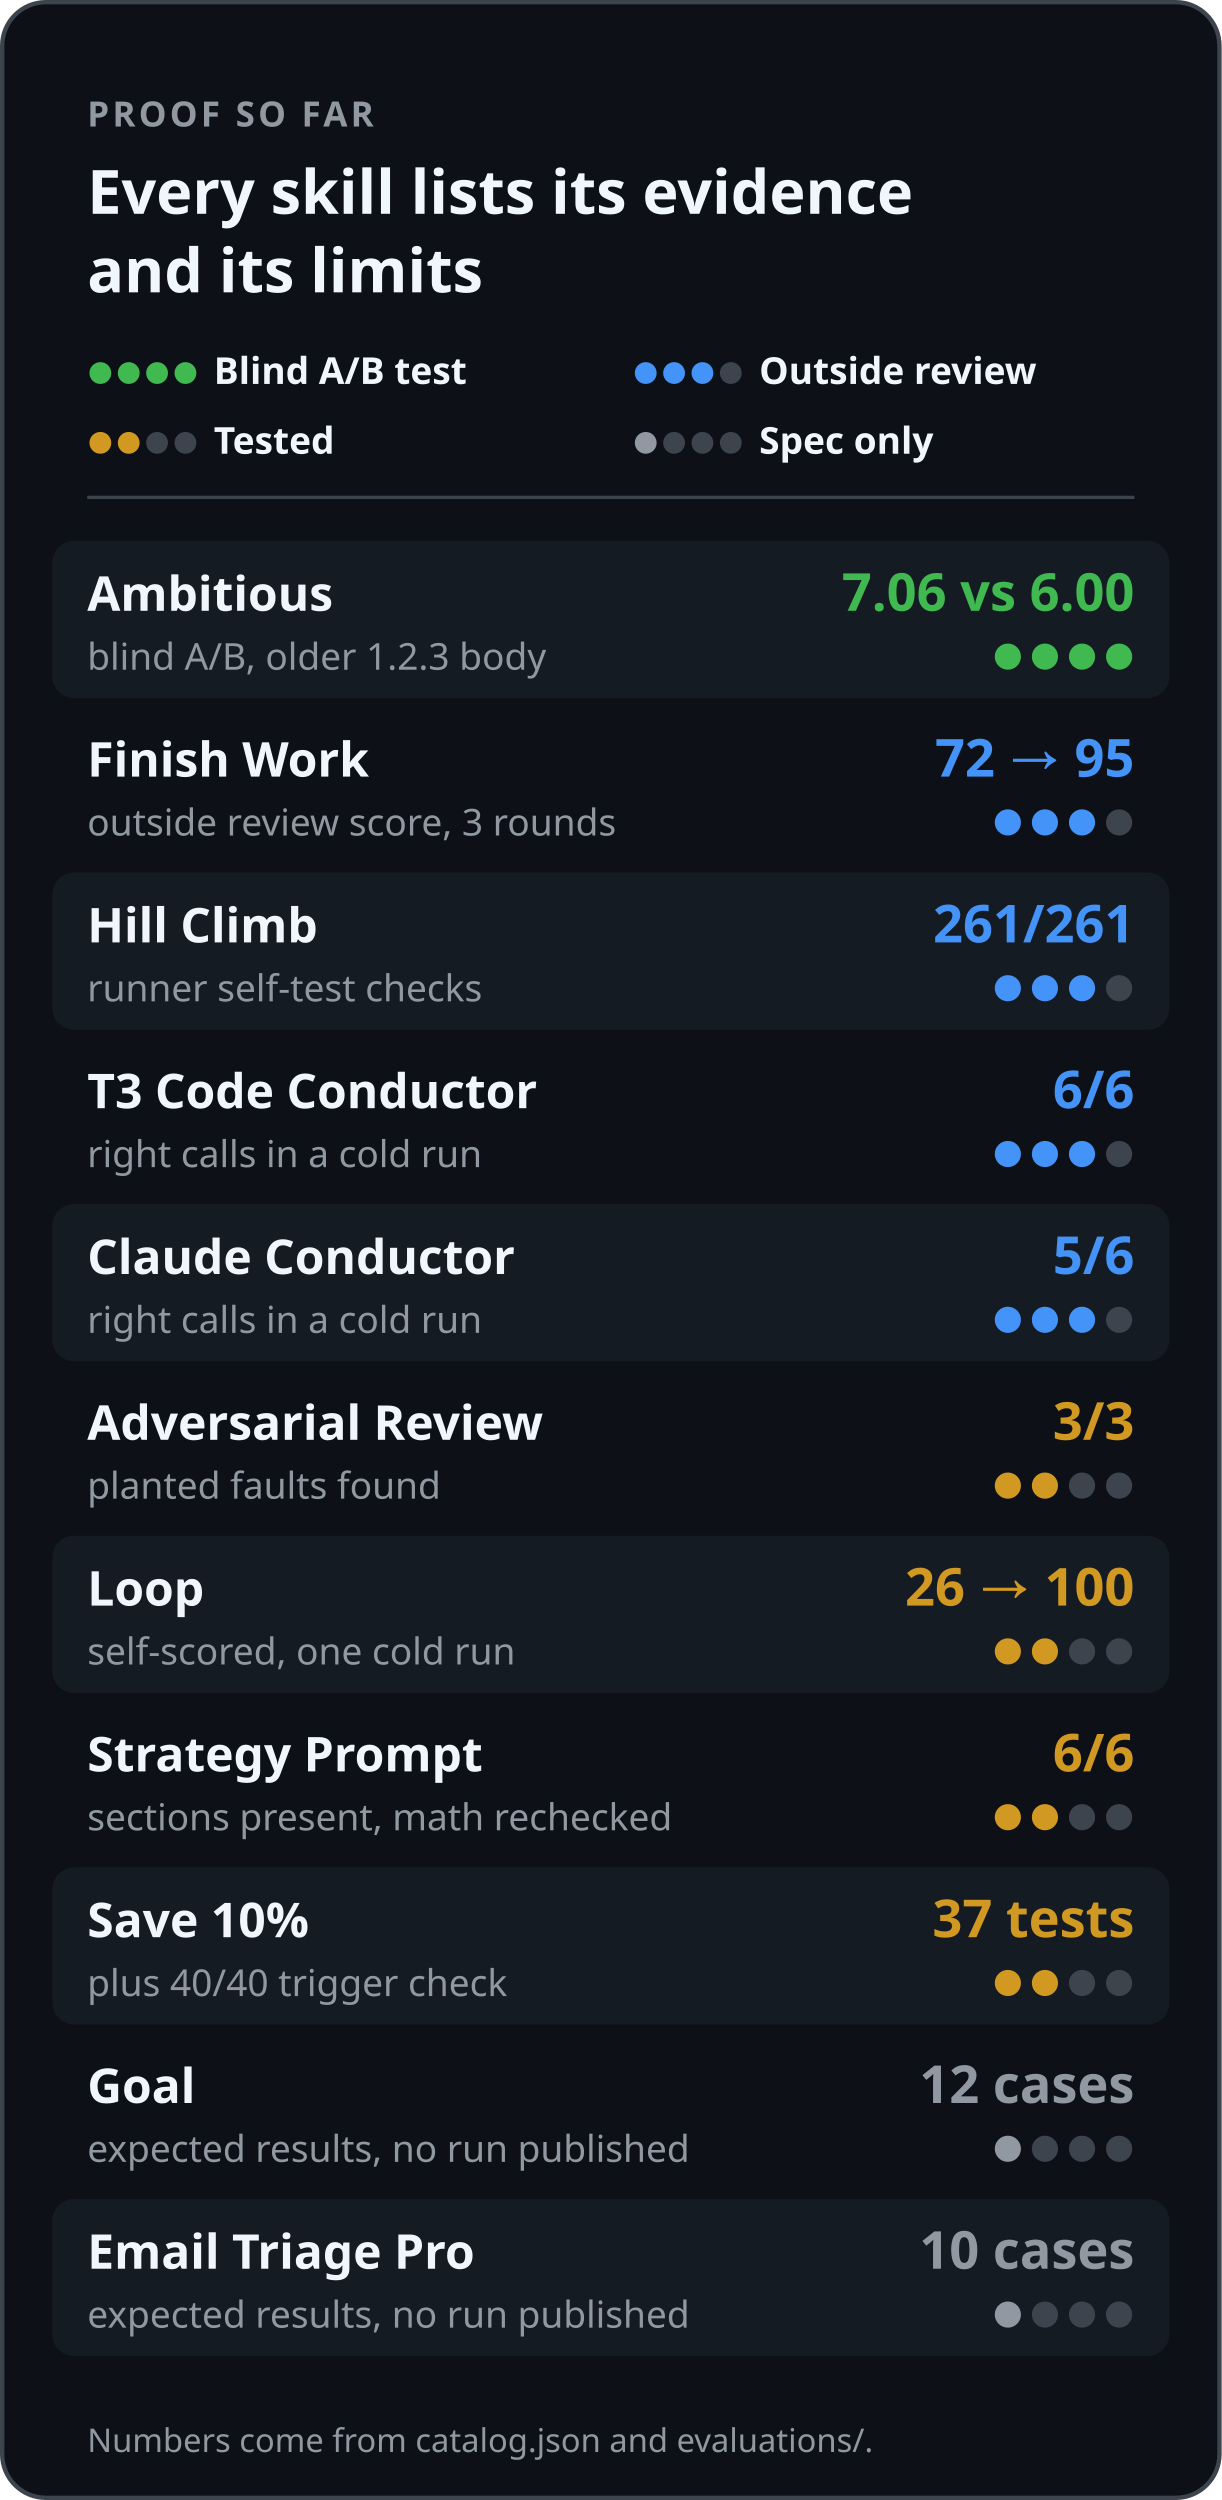
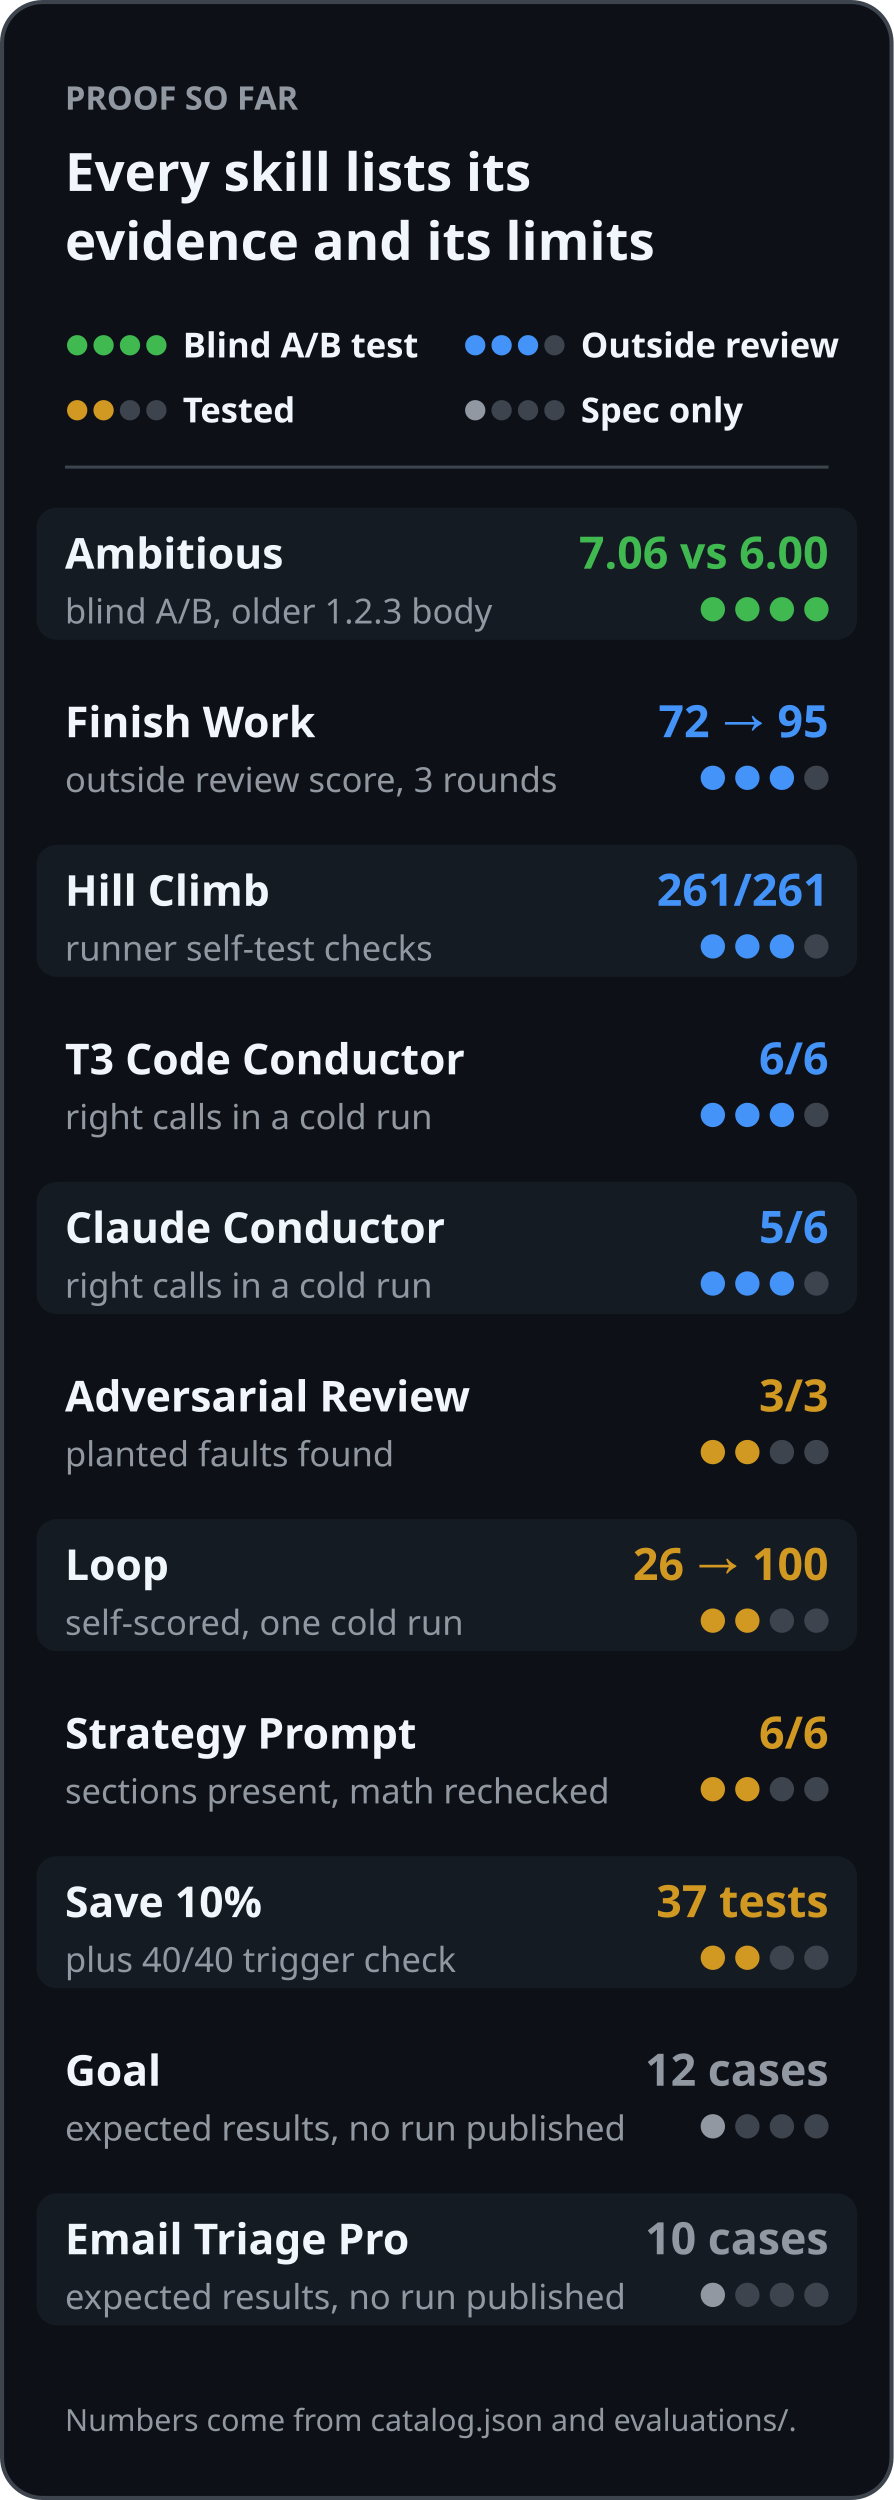
- <svg xmlns="http://www.w3.org/2000/svg" width="560" height="1146" viewBox="0 0 560 1146" role="img" aria-labelledby="t d">
-   <rect x="1" y="1" width="558" height="1144" rx="20" fill="#0d1117" stroke="#3d444d" stroke-width="2" />
-   <text x="40" y="58" font-family="-apple-system, BlinkMacSystemFont, 'Segoe UI', 'Noto Sans', Helvetica, Arial, sans-serif" font-size="16" font-weight="600" fill="#9198a1" text-anchor="start" letter-spacing="1.5">PROOF SO FAR</text>
-   <text x="40" y="98" font-family="-apple-system, BlinkMacSystemFont, 'Segoe UI', 'Noto Sans', Helvetica, Arial, sans-serif" font-size="28" font-weight="700" fill="#f0f6fc" text-anchor="start">Every skill lists its evidence</text>
-   <text x="40" y="134" font-family="-apple-system, BlinkMacSystemFont, 'Segoe UI', 'Noto Sans', Helvetica, Arial, sans-serif" font-size="28" font-weight="700" fill="#f0f6fc" text-anchor="start">and its limits</text>
-   <circle cx="46" cy="171" r="5" fill="#3fb950" />
-   <circle cx="59" cy="171" r="5" fill="#3fb950" />
-   <circle cx="72" cy="171" r="5" fill="#3fb950" />
-   <circle cx="85" cy="171" r="5" fill="#3fb950" />
-   <text x="98" y="176" font-family="-apple-system, BlinkMacSystemFont, 'Segoe UI', 'Noto Sans', Helvetica, Arial, sans-serif" font-size="17" font-weight="600" fill="#f0f6fc" text-anchor="start">Blind A/B test</text>
-   <circle cx="296" cy="171" r="5" fill="#4493f8" />
-   <circle cx="309" cy="171" r="5" fill="#4493f8" />
-   <circle cx="322" cy="171" r="5" fill="#4493f8" />
-   <circle cx="335" cy="171" r="5" fill="#3d444d" />
-   <text x="348" y="176" font-family="-apple-system, BlinkMacSystemFont, 'Segoe UI', 'Noto Sans', Helvetica, Arial, sans-serif" font-size="17" font-weight="600" fill="#f0f6fc" text-anchor="start">Outside review</text>
-   <circle cx="46" cy="203" r="5" fill="#d29922" />
-   <circle cx="59" cy="203" r="5" fill="#d29922" />
-   <circle cx="72" cy="203" r="5" fill="#3d444d" />
-   <circle cx="85" cy="203" r="5" fill="#3d444d" />
-   <text x="98" y="208" font-family="-apple-system, BlinkMacSystemFont, 'Segoe UI', 'Noto Sans', Helvetica, Arial, sans-serif" font-size="17" font-weight="600" fill="#f0f6fc" text-anchor="start">Tested</text>
-   <circle cx="296" cy="203" r="5" fill="#9198a1" />
-   <circle cx="309" cy="203" r="5" fill="#3d444d" />
-   <circle cx="322" cy="203" r="5" fill="#3d444d" />
-   <circle cx="335" cy="203" r="5" fill="#3d444d" />
-   <text x="348" y="208" font-family="-apple-system, BlinkMacSystemFont, 'Segoe UI', 'Noto Sans', Helvetica, Arial, sans-serif" font-size="17" font-weight="600" fill="#f0f6fc" text-anchor="start">Spec only</text>
-   <line x1="40" y1="228" x2="520" y2="228" stroke="#3d444d" stroke-width="1.5" />
-   <rect x="24" y="248" width="512" height="72" rx="10" fill="#151b23" />
-   <text x="40" y="280" font-family="-apple-system, BlinkMacSystemFont, 'Segoe UI', 'Noto Sans', Helvetica, Arial, sans-serif" font-size="22" font-weight="700" fill="#f0f6fc" text-anchor="start">Ambitious</text>
-   <text x="520" y="280" font-family="-apple-system, BlinkMacSystemFont, 'Segoe UI', 'Noto Sans', Helvetica, Arial, sans-serif" font-size="24" font-weight="700" fill="#3fb950" text-anchor="end">7.06 vs 6.00</text>
-   <text x="40" y="307" font-family="-apple-system, BlinkMacSystemFont, 'Segoe UI', 'Noto Sans', Helvetica, Arial, sans-serif" font-size="17" font-weight="400" fill="#9198a1" text-anchor="start">blind A/B, older 1.2.3 body</text>
-   <circle cx="462" cy="301" r="6" fill="#3fb950" />
-   <circle cx="479" cy="301" r="6" fill="#3fb950" />
-   <circle cx="496" cy="301" r="6" fill="#3fb950" />
-   <circle cx="513" cy="301" r="6" fill="#3fb950" />
-   <text x="40" y="356" font-family="-apple-system, BlinkMacSystemFont, 'Segoe UI', 'Noto Sans', Helvetica, Arial, sans-serif" font-size="22" font-weight="700" fill="#f0f6fc" text-anchor="start">Finish Work</text>
-   <text x="520" y="356" font-family="-apple-system, BlinkMacSystemFont, 'Segoe UI', 'Noto Sans', Helvetica, Arial, sans-serif" font-size="24" font-weight="700" fill="#4493f8" text-anchor="end">72 → 95</text>
-   <text x="40" y="383" font-family="-apple-system, BlinkMacSystemFont, 'Segoe UI', 'Noto Sans', Helvetica, Arial, sans-serif" font-size="17" font-weight="400" fill="#9198a1" text-anchor="start">outside review score, 3 rounds</text>
-   <circle cx="462" cy="377" r="6" fill="#4493f8" />
-   <circle cx="479" cy="377" r="6" fill="#4493f8" />
-   <circle cx="496" cy="377" r="6" fill="#4493f8" />
-   <circle cx="513" cy="377" r="6" fill="#3d444d" />
-   <rect x="24" y="400" width="512" height="72" rx="10" fill="#151b23" />
-   <text x="40" y="432" font-family="-apple-system, BlinkMacSystemFont, 'Segoe UI', 'Noto Sans', Helvetica, Arial, sans-serif" font-size="22" font-weight="700" fill="#f0f6fc" text-anchor="start">Hill Climb</text>
-   <text x="520" y="432" font-family="-apple-system, BlinkMacSystemFont, 'Segoe UI', 'Noto Sans', Helvetica, Arial, sans-serif" font-size="24" font-weight="700" fill="#4493f8" text-anchor="end">261/261</text>
-   <text x="40" y="459" font-family="-apple-system, BlinkMacSystemFont, 'Segoe UI', 'Noto Sans', Helvetica, Arial, sans-serif" font-size="17" font-weight="400" fill="#9198a1" text-anchor="start">runner self-test checks</text>
-   <circle cx="462" cy="453" r="6" fill="#4493f8" />
-   <circle cx="479" cy="453" r="6" fill="#4493f8" />
-   <circle cx="496" cy="453" r="6" fill="#4493f8" />
-   <circle cx="513" cy="453" r="6" fill="#3d444d" />
-   <text x="40" y="508" font-family="-apple-system, BlinkMacSystemFont, 'Segoe UI', 'Noto Sans', Helvetica, Arial, sans-serif" font-size="22" font-weight="700" fill="#f0f6fc" text-anchor="start">T3 Code Conductor</text>
-   <text x="520" y="508" font-family="-apple-system, BlinkMacSystemFont, 'Segoe UI', 'Noto Sans', Helvetica, Arial, sans-serif" font-size="24" font-weight="700" fill="#4493f8" text-anchor="end">6/6</text>
-   <text x="40" y="535" font-family="-apple-system, BlinkMacSystemFont, 'Segoe UI', 'Noto Sans', Helvetica, Arial, sans-serif" font-size="17" font-weight="400" fill="#9198a1" text-anchor="start">right calls in a cold run</text>
-   <circle cx="462" cy="529" r="6" fill="#4493f8" />
-   <circle cx="479" cy="529" r="6" fill="#4493f8" />
-   <circle cx="496" cy="529" r="6" fill="#4493f8" />
-   <circle cx="513" cy="529" r="6" fill="#3d444d" />
-   <rect x="24" y="552" width="512" height="72" rx="10" fill="#151b23" />
-   <text x="40" y="584" font-family="-apple-system, BlinkMacSystemFont, 'Segoe UI', 'Noto Sans', Helvetica, Arial, sans-serif" font-size="22" font-weight="700" fill="#f0f6fc" text-anchor="start">Claude Conductor</text>
-   <text x="520" y="584" font-family="-apple-system, BlinkMacSystemFont, 'Segoe UI', 'Noto Sans', Helvetica, Arial, sans-serif" font-size="24" font-weight="700" fill="#4493f8" text-anchor="end">5/6</text>
-   <text x="40" y="611" font-family="-apple-system, BlinkMacSystemFont, 'Segoe UI', 'Noto Sans', Helvetica, Arial, sans-serif" font-size="17" font-weight="400" fill="#9198a1" text-anchor="start">right calls in a cold run</text>
-   <circle cx="462" cy="605" r="6" fill="#4493f8" />
-   <circle cx="479" cy="605" r="6" fill="#4493f8" />
-   <circle cx="496" cy="605" r="6" fill="#4493f8" />
-   <circle cx="513" cy="605" r="6" fill="#3d444d" />
-   <text x="40" y="660" font-family="-apple-system, BlinkMacSystemFont, 'Segoe UI', 'Noto Sans', Helvetica, Arial, sans-serif" font-size="22" font-weight="700" fill="#f0f6fc" text-anchor="start">Adversarial Review</text>
-   <text x="520" y="660" font-family="-apple-system, BlinkMacSystemFont, 'Segoe UI', 'Noto Sans', Helvetica, Arial, sans-serif" font-size="24" font-weight="700" fill="#d29922" text-anchor="end">3/3</text>
-   <text x="40" y="687" font-family="-apple-system, BlinkMacSystemFont, 'Segoe UI', 'Noto Sans', Helvetica, Arial, sans-serif" font-size="17" font-weight="400" fill="#9198a1" text-anchor="start">planted faults found</text>
-   <circle cx="462" cy="681" r="6" fill="#d29922" />
-   <circle cx="479" cy="681" r="6" fill="#d29922" />
-   <circle cx="496" cy="681" r="6" fill="#3d444d" />
-   <circle cx="513" cy="681" r="6" fill="#3d444d" />
-   <rect x="24" y="704" width="512" height="72" rx="10" fill="#151b23" />
-   <text x="40" y="736" font-family="-apple-system, BlinkMacSystemFont, 'Segoe UI', 'Noto Sans', Helvetica, Arial, sans-serif" font-size="22" font-weight="700" fill="#f0f6fc" text-anchor="start">Loop</text>
-   <text x="520" y="736" font-family="-apple-system, BlinkMacSystemFont, 'Segoe UI', 'Noto Sans', Helvetica, Arial, sans-serif" font-size="24" font-weight="700" fill="#d29922" text-anchor="end">26 → 100</text>
-   <text x="40" y="763" font-family="-apple-system, BlinkMacSystemFont, 'Segoe UI', 'Noto Sans', Helvetica, Arial, sans-serif" font-size="17" font-weight="400" fill="#9198a1" text-anchor="start">self-scored, one cold run</text>
-   <circle cx="462" cy="757" r="6" fill="#d29922" />
-   <circle cx="479" cy="757" r="6" fill="#d29922" />
-   <circle cx="496" cy="757" r="6" fill="#3d444d" />
-   <circle cx="513" cy="757" r="6" fill="#3d444d" />
-   <text x="40" y="812" font-family="-apple-system, BlinkMacSystemFont, 'Segoe UI', 'Noto Sans', Helvetica, Arial, sans-serif" font-size="22" font-weight="700" fill="#f0f6fc" text-anchor="start">Strategy Prompt</text>
-   <text x="520" y="812" font-family="-apple-system, BlinkMacSystemFont, 'Segoe UI', 'Noto Sans', Helvetica, Arial, sans-serif" font-size="24" font-weight="700" fill="#d29922" text-anchor="end">6/6</text>
-   <text x="40" y="839" font-family="-apple-system, BlinkMacSystemFont, 'Segoe UI', 'Noto Sans', Helvetica, Arial, sans-serif" font-size="17" font-weight="400" fill="#9198a1" text-anchor="start">sections present, math rechecked</text>
-   <circle cx="462" cy="833" r="6" fill="#d29922" />
-   <circle cx="479" cy="833" r="6" fill="#d29922" />
-   <circle cx="496" cy="833" r="6" fill="#3d444d" />
-   <circle cx="513" cy="833" r="6" fill="#3d444d" />
-   <rect x="24" y="856" width="512" height="72" rx="10" fill="#151b23" />
-   <text x="40" y="888" font-family="-apple-system, BlinkMacSystemFont, 'Segoe UI', 'Noto Sans', Helvetica, Arial, sans-serif" font-size="22" font-weight="700" fill="#f0f6fc" text-anchor="start">Save 10%</text>
-   <text x="520" y="888" font-family="-apple-system, BlinkMacSystemFont, 'Segoe UI', 'Noto Sans', Helvetica, Arial, sans-serif" font-size="24" font-weight="700" fill="#d29922" text-anchor="end">37 tests</text>
-   <text x="40" y="915" font-family="-apple-system, BlinkMacSystemFont, 'Segoe UI', 'Noto Sans', Helvetica, Arial, sans-serif" font-size="17" font-weight="400" fill="#9198a1" text-anchor="start">plus 40/40 trigger check</text>
-   <circle cx="462" cy="909" r="6" fill="#d29922" />
-   <circle cx="479" cy="909" r="6" fill="#d29922" />
-   <circle cx="496" cy="909" r="6" fill="#3d444d" />
-   <circle cx="513" cy="909" r="6" fill="#3d444d" />
-   <text x="40" y="964" font-family="-apple-system, BlinkMacSystemFont, 'Segoe UI', 'Noto Sans', Helvetica, Arial, sans-serif" font-size="22" font-weight="700" fill="#f0f6fc" text-anchor="start">Goal</text>
-   <text x="520" y="964" font-family="-apple-system, BlinkMacSystemFont, 'Segoe UI', 'Noto Sans', Helvetica, Arial, sans-serif" font-size="24" font-weight="700" fill="#9198a1" text-anchor="end">12 cases</text>
-   <text x="40" y="991" font-family="-apple-system, BlinkMacSystemFont, 'Segoe UI', 'Noto Sans', Helvetica, Arial, sans-serif" font-size="17" font-weight="400" fill="#9198a1" text-anchor="start">expected results, no run published</text>
-   <circle cx="462" cy="985" r="6" fill="#9198a1" />
-   <circle cx="479" cy="985" r="6" fill="#3d444d" />
-   <circle cx="496" cy="985" r="6" fill="#3d444d" />
-   <circle cx="513" cy="985" r="6" fill="#3d444d" />
-   <rect x="24" y="1008" width="512" height="72" rx="10" fill="#151b23" />
-   <text x="40" y="1040" font-family="-apple-system, BlinkMacSystemFont, 'Segoe UI', 'Noto Sans', Helvetica, Arial, sans-serif" font-size="22" font-weight="700" fill="#f0f6fc" text-anchor="start">Email Triage Pro</text>
-   <text x="520" y="1040" font-family="-apple-system, BlinkMacSystemFont, 'Segoe UI', 'Noto Sans', Helvetica, Arial, sans-serif" font-size="24" font-weight="700" fill="#9198a1" text-anchor="end">10 cases</text>
-   <text x="40" y="1067" font-family="-apple-system, BlinkMacSystemFont, 'Segoe UI', 'Noto Sans', Helvetica, Arial, sans-serif" font-size="17" font-weight="400" fill="#9198a1" text-anchor="start">expected results, no run published</text>
-   <circle cx="462" cy="1061" r="6" fill="#9198a1" />
-   <circle cx="479" cy="1061" r="6" fill="#3d444d" />
-   <circle cx="496" cy="1061" r="6" fill="#3d444d" />
-   <circle cx="513" cy="1061" r="6" fill="#3d444d" />
-   <text x="40" y="1124" font-family="-apple-system, BlinkMacSystemFont, 'Segoe UI', 'Noto Sans', Helvetica, Arial, sans-serif" font-size="15" font-weight="400" fill="#9198a1" text-anchor="start">Numbers come from catalog.json and evaluations/.</text>
+ <svg xmlns="http://www.w3.org/2000/svg" width="440" height="1231" viewBox="0 0 440 1231" role="img" aria-labelledby="t d">
+   <rect x="1" y="1" width="438" height="1229" rx="20" fill="#0d1117" stroke="#3d444d" stroke-width="2" />
+   <text x="32" y="54" font-family="-apple-system, BlinkMacSystemFont, 'Segoe UI', 'Noto Sans', Helvetica, Arial, sans-serif" font-size="16" font-weight="600" fill="#9198a1" text-anchor="start">PROOF SO FAR</text>
+   <text x="32" y="94" font-family="-apple-system, BlinkMacSystemFont, 'Segoe UI', 'Noto Sans', Helvetica, Arial, sans-serif" font-size="26" font-weight="700" fill="#f0f6fc" text-anchor="start">Every skill lists its</text>
+   <text x="32" y="128" font-family="-apple-system, BlinkMacSystemFont, 'Segoe UI', 'Noto Sans', Helvetica, Arial, sans-serif" font-size="26" font-weight="700" fill="#f0f6fc" text-anchor="start">evidence and its limits</text>
+   <circle cx="38" cy="170" r="5" fill="#3fb950" />
+   <circle cx="51" cy="170" r="5" fill="#3fb950" />
+   <circle cx="64" cy="170" r="5" fill="#3fb950" />
+   <circle cx="77" cy="170" r="5" fill="#3fb950" />
+   <text x="90" y="176" font-family="-apple-system, BlinkMacSystemFont, 'Segoe UI', 'Noto Sans', Helvetica, Arial, sans-serif" font-size="17" font-weight="600" fill="#f0f6fc" text-anchor="start">Blind A/B test</text>
+   <circle cx="234" cy="170" r="5" fill="#4493f8" />
+   <circle cx="247" cy="170" r="5" fill="#4493f8" />
+   <circle cx="260" cy="170" r="5" fill="#4493f8" />
+   <circle cx="273" cy="170" r="5" fill="#3d444d" />
+   <text x="286" y="176" font-family="-apple-system, BlinkMacSystemFont, 'Segoe UI', 'Noto Sans', Helvetica, Arial, sans-serif" font-size="17" font-weight="600" fill="#f0f6fc" text-anchor="start">Outside review</text>
+   <circle cx="38" cy="202" r="5" fill="#d29922" />
+   <circle cx="51" cy="202" r="5" fill="#d29922" />
+   <circle cx="64" cy="202" r="5" fill="#3d444d" />
+   <circle cx="77" cy="202" r="5" fill="#3d444d" />
+   <text x="90" y="208" font-family="-apple-system, BlinkMacSystemFont, 'Segoe UI', 'Noto Sans', Helvetica, Arial, sans-serif" font-size="17" font-weight="600" fill="#f0f6fc" text-anchor="start">Tested</text>
+   <circle cx="234" cy="202" r="5" fill="#9198a1" />
+   <circle cx="247" cy="202" r="5" fill="#3d444d" />
+   <circle cx="260" cy="202" r="5" fill="#3d444d" />
+   <circle cx="273" cy="202" r="5" fill="#3d444d" />
+   <text x="286" y="208" font-family="-apple-system, BlinkMacSystemFont, 'Segoe UI', 'Noto Sans', Helvetica, Arial, sans-serif" font-size="17" font-weight="600" fill="#f0f6fc" text-anchor="start">Spec only</text>
+   <line x1="32" y1="230" x2="408" y2="230" stroke="#3d444d" stroke-width="1.5" />
+   <rect x="18" y="250" width="404" height="65" rx="10" fill="#151b23" />
+   <text x="32" y="280" font-family="-apple-system, BlinkMacSystemFont, 'Segoe UI', 'Noto Sans', Helvetica, Arial, sans-serif" font-size="21" font-weight="700" fill="#f0f6fc" text-anchor="start">Ambitious</text>
+   <text x="408" y="280" font-family="-apple-system, BlinkMacSystemFont, 'Segoe UI', 'Noto Sans', Helvetica, Arial, sans-serif" font-size="22" font-weight="700" fill="#3fb950" text-anchor="end">7.06 vs 6.00</text>
+   <circle cx="351" cy="300" r="6" fill="#3fb950" />
+   <circle cx="368" cy="300" r="6" fill="#3fb950" />
+   <circle cx="385" cy="300" r="6" fill="#3fb950" />
+   <circle cx="402" cy="300" r="6" fill="#3fb950" />
+   <text x="32" y="307" font-family="-apple-system, BlinkMacSystemFont, 'Segoe UI', 'Noto Sans', Helvetica, Arial, sans-serif" font-size="17" font-weight="400" fill="#9198a1" text-anchor="start">blind A/B, older 1.2.3 body</text>
+   <text x="32" y="363" font-family="-apple-system, BlinkMacSystemFont, 'Segoe UI', 'Noto Sans', Helvetica, Arial, sans-serif" font-size="21" font-weight="700" fill="#f0f6fc" text-anchor="start">Finish Work</text>
+   <text x="408" y="363" font-family="-apple-system, BlinkMacSystemFont, 'Segoe UI', 'Noto Sans', Helvetica, Arial, sans-serif" font-size="22" font-weight="700" fill="#4493f8" text-anchor="end">72 → 95</text>
+   <circle cx="351" cy="383" r="6" fill="#4493f8" />
+   <circle cx="368" cy="383" r="6" fill="#4493f8" />
+   <circle cx="385" cy="383" r="6" fill="#4493f8" />
+   <circle cx="402" cy="383" r="6" fill="#3d444d" />
+   <text x="32" y="390" font-family="-apple-system, BlinkMacSystemFont, 'Segoe UI', 'Noto Sans', Helvetica, Arial, sans-serif" font-size="17" font-weight="400" fill="#9198a1" text-anchor="start">outside review score, 3 rounds</text>
+   <rect x="18" y="416" width="404" height="65" rx="10" fill="#151b23" />
+   <text x="32" y="446" font-family="-apple-system, BlinkMacSystemFont, 'Segoe UI', 'Noto Sans', Helvetica, Arial, sans-serif" font-size="21" font-weight="700" fill="#f0f6fc" text-anchor="start">Hill Climb</text>
+   <text x="408" y="446" font-family="-apple-system, BlinkMacSystemFont, 'Segoe UI', 'Noto Sans', Helvetica, Arial, sans-serif" font-size="22" font-weight="700" fill="#4493f8" text-anchor="end">261/261</text>
+   <circle cx="351" cy="466" r="6" fill="#4493f8" />
+   <circle cx="368" cy="466" r="6" fill="#4493f8" />
+   <circle cx="385" cy="466" r="6" fill="#4493f8" />
+   <circle cx="402" cy="466" r="6" fill="#3d444d" />
+   <text x="32" y="473" font-family="-apple-system, BlinkMacSystemFont, 'Segoe UI', 'Noto Sans', Helvetica, Arial, sans-serif" font-size="17" font-weight="400" fill="#9198a1" text-anchor="start">runner self-test checks</text>
+   <text x="32" y="529" font-family="-apple-system, BlinkMacSystemFont, 'Segoe UI', 'Noto Sans', Helvetica, Arial, sans-serif" font-size="21" font-weight="700" fill="#f0f6fc" text-anchor="start">T3 Code Conductor</text>
+   <text x="408" y="529" font-family="-apple-system, BlinkMacSystemFont, 'Segoe UI', 'Noto Sans', Helvetica, Arial, sans-serif" font-size="22" font-weight="700" fill="#4493f8" text-anchor="end">6/6</text>
+   <circle cx="351" cy="549" r="6" fill="#4493f8" />
+   <circle cx="368" cy="549" r="6" fill="#4493f8" />
+   <circle cx="385" cy="549" r="6" fill="#4493f8" />
+   <circle cx="402" cy="549" r="6" fill="#3d444d" />
+   <text x="32" y="556" font-family="-apple-system, BlinkMacSystemFont, 'Segoe UI', 'Noto Sans', Helvetica, Arial, sans-serif" font-size="17" font-weight="400" fill="#9198a1" text-anchor="start">right calls in a cold run</text>
+   <rect x="18" y="582" width="404" height="65" rx="10" fill="#151b23" />
+   <text x="32" y="612" font-family="-apple-system, BlinkMacSystemFont, 'Segoe UI', 'Noto Sans', Helvetica, Arial, sans-serif" font-size="21" font-weight="700" fill="#f0f6fc" text-anchor="start">Claude Conductor</text>
+   <text x="408" y="612" font-family="-apple-system, BlinkMacSystemFont, 'Segoe UI', 'Noto Sans', Helvetica, Arial, sans-serif" font-size="22" font-weight="700" fill="#4493f8" text-anchor="end">5/6</text>
+   <circle cx="351" cy="632" r="6" fill="#4493f8" />
+   <circle cx="368" cy="632" r="6" fill="#4493f8" />
+   <circle cx="385" cy="632" r="6" fill="#4493f8" />
+   <circle cx="402" cy="632" r="6" fill="#3d444d" />
+   <text x="32" y="639" font-family="-apple-system, BlinkMacSystemFont, 'Segoe UI', 'Noto Sans', Helvetica, Arial, sans-serif" font-size="17" font-weight="400" fill="#9198a1" text-anchor="start">right calls in a cold run</text>
+   <text x="32" y="695" font-family="-apple-system, BlinkMacSystemFont, 'Segoe UI', 'Noto Sans', Helvetica, Arial, sans-serif" font-size="21" font-weight="700" fill="#f0f6fc" text-anchor="start">Adversarial Review</text>
+   <text x="408" y="695" font-family="-apple-system, BlinkMacSystemFont, 'Segoe UI', 'Noto Sans', Helvetica, Arial, sans-serif" font-size="22" font-weight="700" fill="#d29922" text-anchor="end">3/3</text>
+   <circle cx="351" cy="715" r="6" fill="#d29922" />
+   <circle cx="368" cy="715" r="6" fill="#d29922" />
+   <circle cx="385" cy="715" r="6" fill="#3d444d" />
+   <circle cx="402" cy="715" r="6" fill="#3d444d" />
+   <text x="32" y="722" font-family="-apple-system, BlinkMacSystemFont, 'Segoe UI', 'Noto Sans', Helvetica, Arial, sans-serif" font-size="17" font-weight="400" fill="#9198a1" text-anchor="start">planted faults found</text>
+   <rect x="18" y="748" width="404" height="65" rx="10" fill="#151b23" />
+   <text x="32" y="778" font-family="-apple-system, BlinkMacSystemFont, 'Segoe UI', 'Noto Sans', Helvetica, Arial, sans-serif" font-size="21" font-weight="700" fill="#f0f6fc" text-anchor="start">Loop</text>
+   <text x="408" y="778" font-family="-apple-system, BlinkMacSystemFont, 'Segoe UI', 'Noto Sans', Helvetica, Arial, sans-serif" font-size="22" font-weight="700" fill="#d29922" text-anchor="end">26 → 100</text>
+   <circle cx="351" cy="798" r="6" fill="#d29922" />
+   <circle cx="368" cy="798" r="6" fill="#d29922" />
+   <circle cx="385" cy="798" r="6" fill="#3d444d" />
+   <circle cx="402" cy="798" r="6" fill="#3d444d" />
+   <text x="32" y="805" font-family="-apple-system, BlinkMacSystemFont, 'Segoe UI', 'Noto Sans', Helvetica, Arial, sans-serif" font-size="17" font-weight="400" fill="#9198a1" text-anchor="start">self-scored, one cold run</text>
+   <text x="32" y="861" font-family="-apple-system, BlinkMacSystemFont, 'Segoe UI', 'Noto Sans', Helvetica, Arial, sans-serif" font-size="21" font-weight="700" fill="#f0f6fc" text-anchor="start">Strategy Prompt</text>
+   <text x="408" y="861" font-family="-apple-system, BlinkMacSystemFont, 'Segoe UI', 'Noto Sans', Helvetica, Arial, sans-serif" font-size="22" font-weight="700" fill="#d29922" text-anchor="end">6/6</text>
+   <circle cx="351" cy="881" r="6" fill="#d29922" />
+   <circle cx="368" cy="881" r="6" fill="#d29922" />
+   <circle cx="385" cy="881" r="6" fill="#3d444d" />
+   <circle cx="402" cy="881" r="6" fill="#3d444d" />
+   <text x="32" y="888" font-family="-apple-system, BlinkMacSystemFont, 'Segoe UI', 'Noto Sans', Helvetica, Arial, sans-serif" font-size="17" font-weight="400" fill="#9198a1" text-anchor="start">sections present, math rechecked</text>
+   <rect x="18" y="914" width="404" height="65" rx="10" fill="#151b23" />
+   <text x="32" y="944" font-family="-apple-system, BlinkMacSystemFont, 'Segoe UI', 'Noto Sans', Helvetica, Arial, sans-serif" font-size="21" font-weight="700" fill="#f0f6fc" text-anchor="start">Save 10%</text>
+   <text x="408" y="944" font-family="-apple-system, BlinkMacSystemFont, 'Segoe UI', 'Noto Sans', Helvetica, Arial, sans-serif" font-size="22" font-weight="700" fill="#d29922" text-anchor="end">37 tests</text>
+   <circle cx="351" cy="964" r="6" fill="#d29922" />
+   <circle cx="368" cy="964" r="6" fill="#d29922" />
+   <circle cx="385" cy="964" r="6" fill="#3d444d" />
+   <circle cx="402" cy="964" r="6" fill="#3d444d" />
+   <text x="32" y="971" font-family="-apple-system, BlinkMacSystemFont, 'Segoe UI', 'Noto Sans', Helvetica, Arial, sans-serif" font-size="17" font-weight="400" fill="#9198a1" text-anchor="start">plus 40/40 trigger check</text>
+   <text x="32" y="1027" font-family="-apple-system, BlinkMacSystemFont, 'Segoe UI', 'Noto Sans', Helvetica, Arial, sans-serif" font-size="21" font-weight="700" fill="#f0f6fc" text-anchor="start">Goal</text>
+   <text x="408" y="1027" font-family="-apple-system, BlinkMacSystemFont, 'Segoe UI', 'Noto Sans', Helvetica, Arial, sans-serif" font-size="22" font-weight="700" fill="#9198a1" text-anchor="end">12 cases</text>
+   <circle cx="351" cy="1047" r="6" fill="#9198a1" />
+   <circle cx="368" cy="1047" r="6" fill="#3d444d" />
+   <circle cx="385" cy="1047" r="6" fill="#3d444d" />
+   <circle cx="402" cy="1047" r="6" fill="#3d444d" />
+   <text x="32" y="1054" font-family="-apple-system, BlinkMacSystemFont, 'Segoe UI', 'Noto Sans', Helvetica, Arial, sans-serif" font-size="17" font-weight="400" fill="#9198a1" text-anchor="start">expected results, no run published</text>
+   <rect x="18" y="1080" width="404" height="65" rx="10" fill="#151b23" />
+   <text x="32" y="1110" font-family="-apple-system, BlinkMacSystemFont, 'Segoe UI', 'Noto Sans', Helvetica, Arial, sans-serif" font-size="21" font-weight="700" fill="#f0f6fc" text-anchor="start">Email Triage Pro</text>
+   <text x="408" y="1110" font-family="-apple-system, BlinkMacSystemFont, 'Segoe UI', 'Noto Sans', Helvetica, Arial, sans-serif" font-size="22" font-weight="700" fill="#9198a1" text-anchor="end">10 cases</text>
+   <circle cx="351" cy="1130" r="6" fill="#9198a1" />
+   <circle cx="368" cy="1130" r="6" fill="#3d444d" />
+   <circle cx="385" cy="1130" r="6" fill="#3d444d" />
+   <circle cx="402" cy="1130" r="6" fill="#3d444d" />
+   <text x="32" y="1137" font-family="-apple-system, BlinkMacSystemFont, 'Segoe UI', 'Noto Sans', Helvetica, Arial, sans-serif" font-size="17" font-weight="400" fill="#9198a1" text-anchor="start">expected results, no run published</text>
+   <text x="32" y="1197" font-family="-apple-system, BlinkMacSystemFont, 'Segoe UI', 'Noto Sans', Helvetica, Arial, sans-serif" font-size="15" font-weight="400" fill="#9198a1" text-anchor="start">Numbers come from catalog.json and evaluations/.</text>
</svg>
